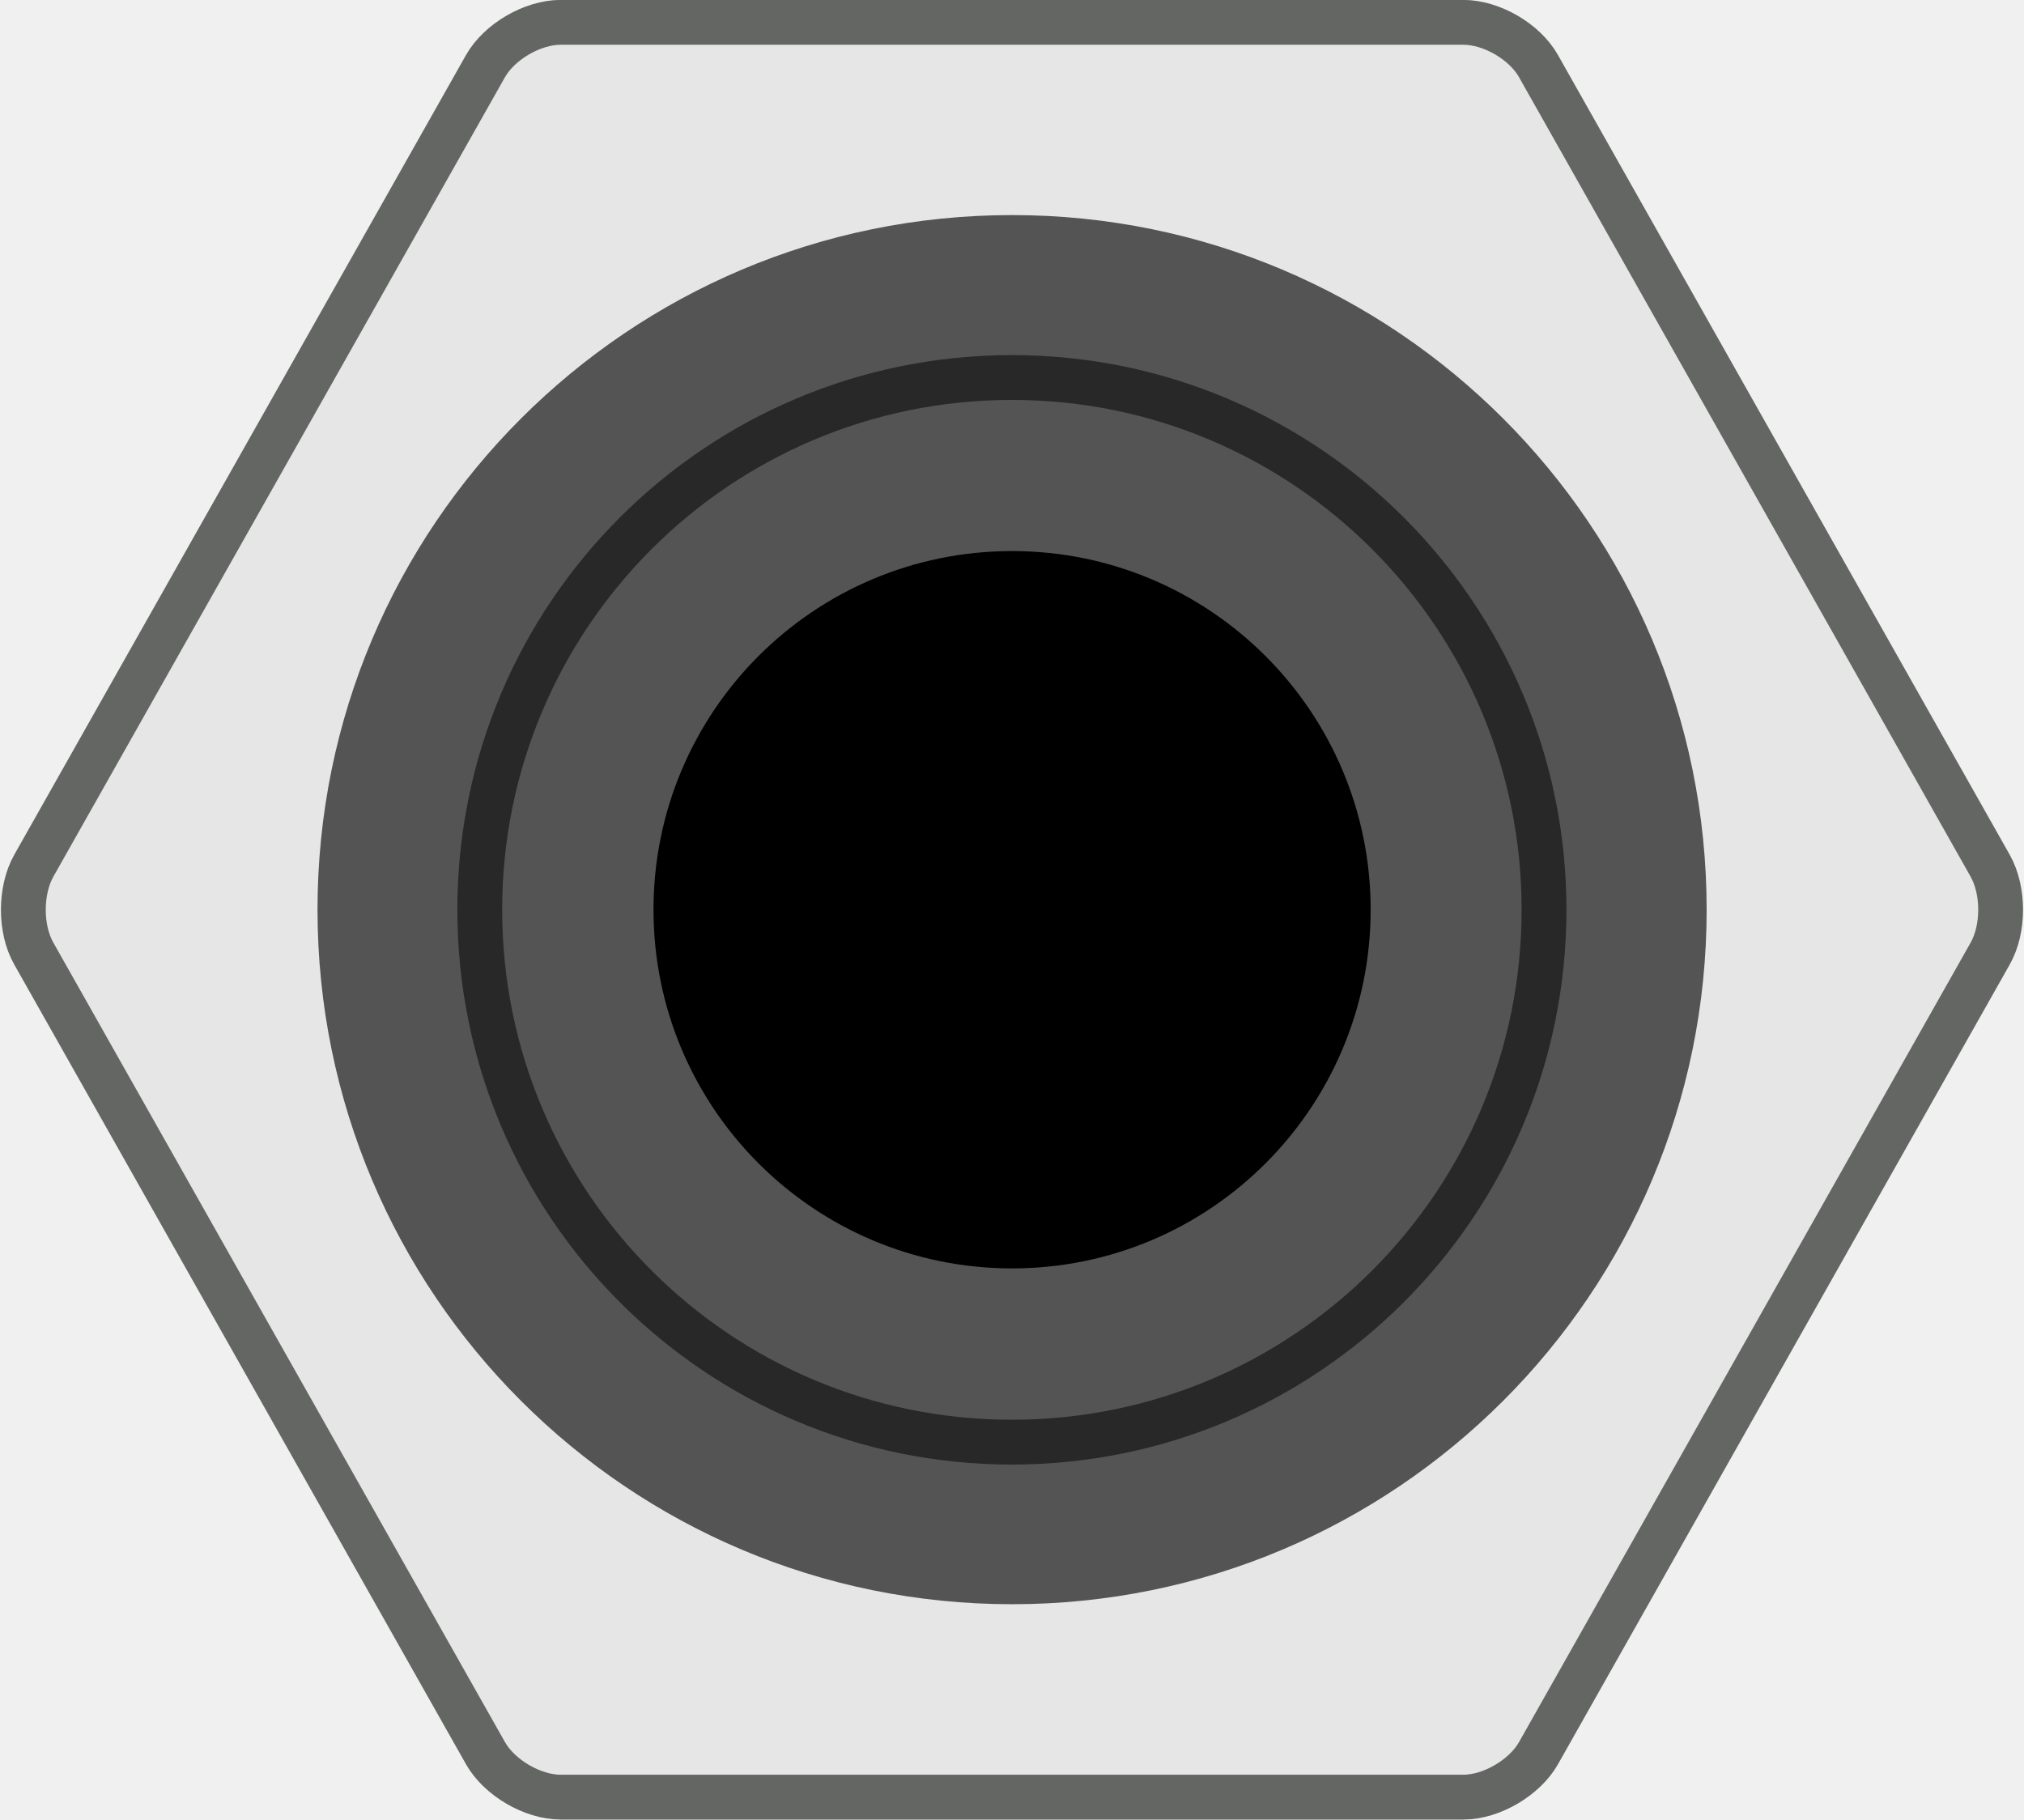
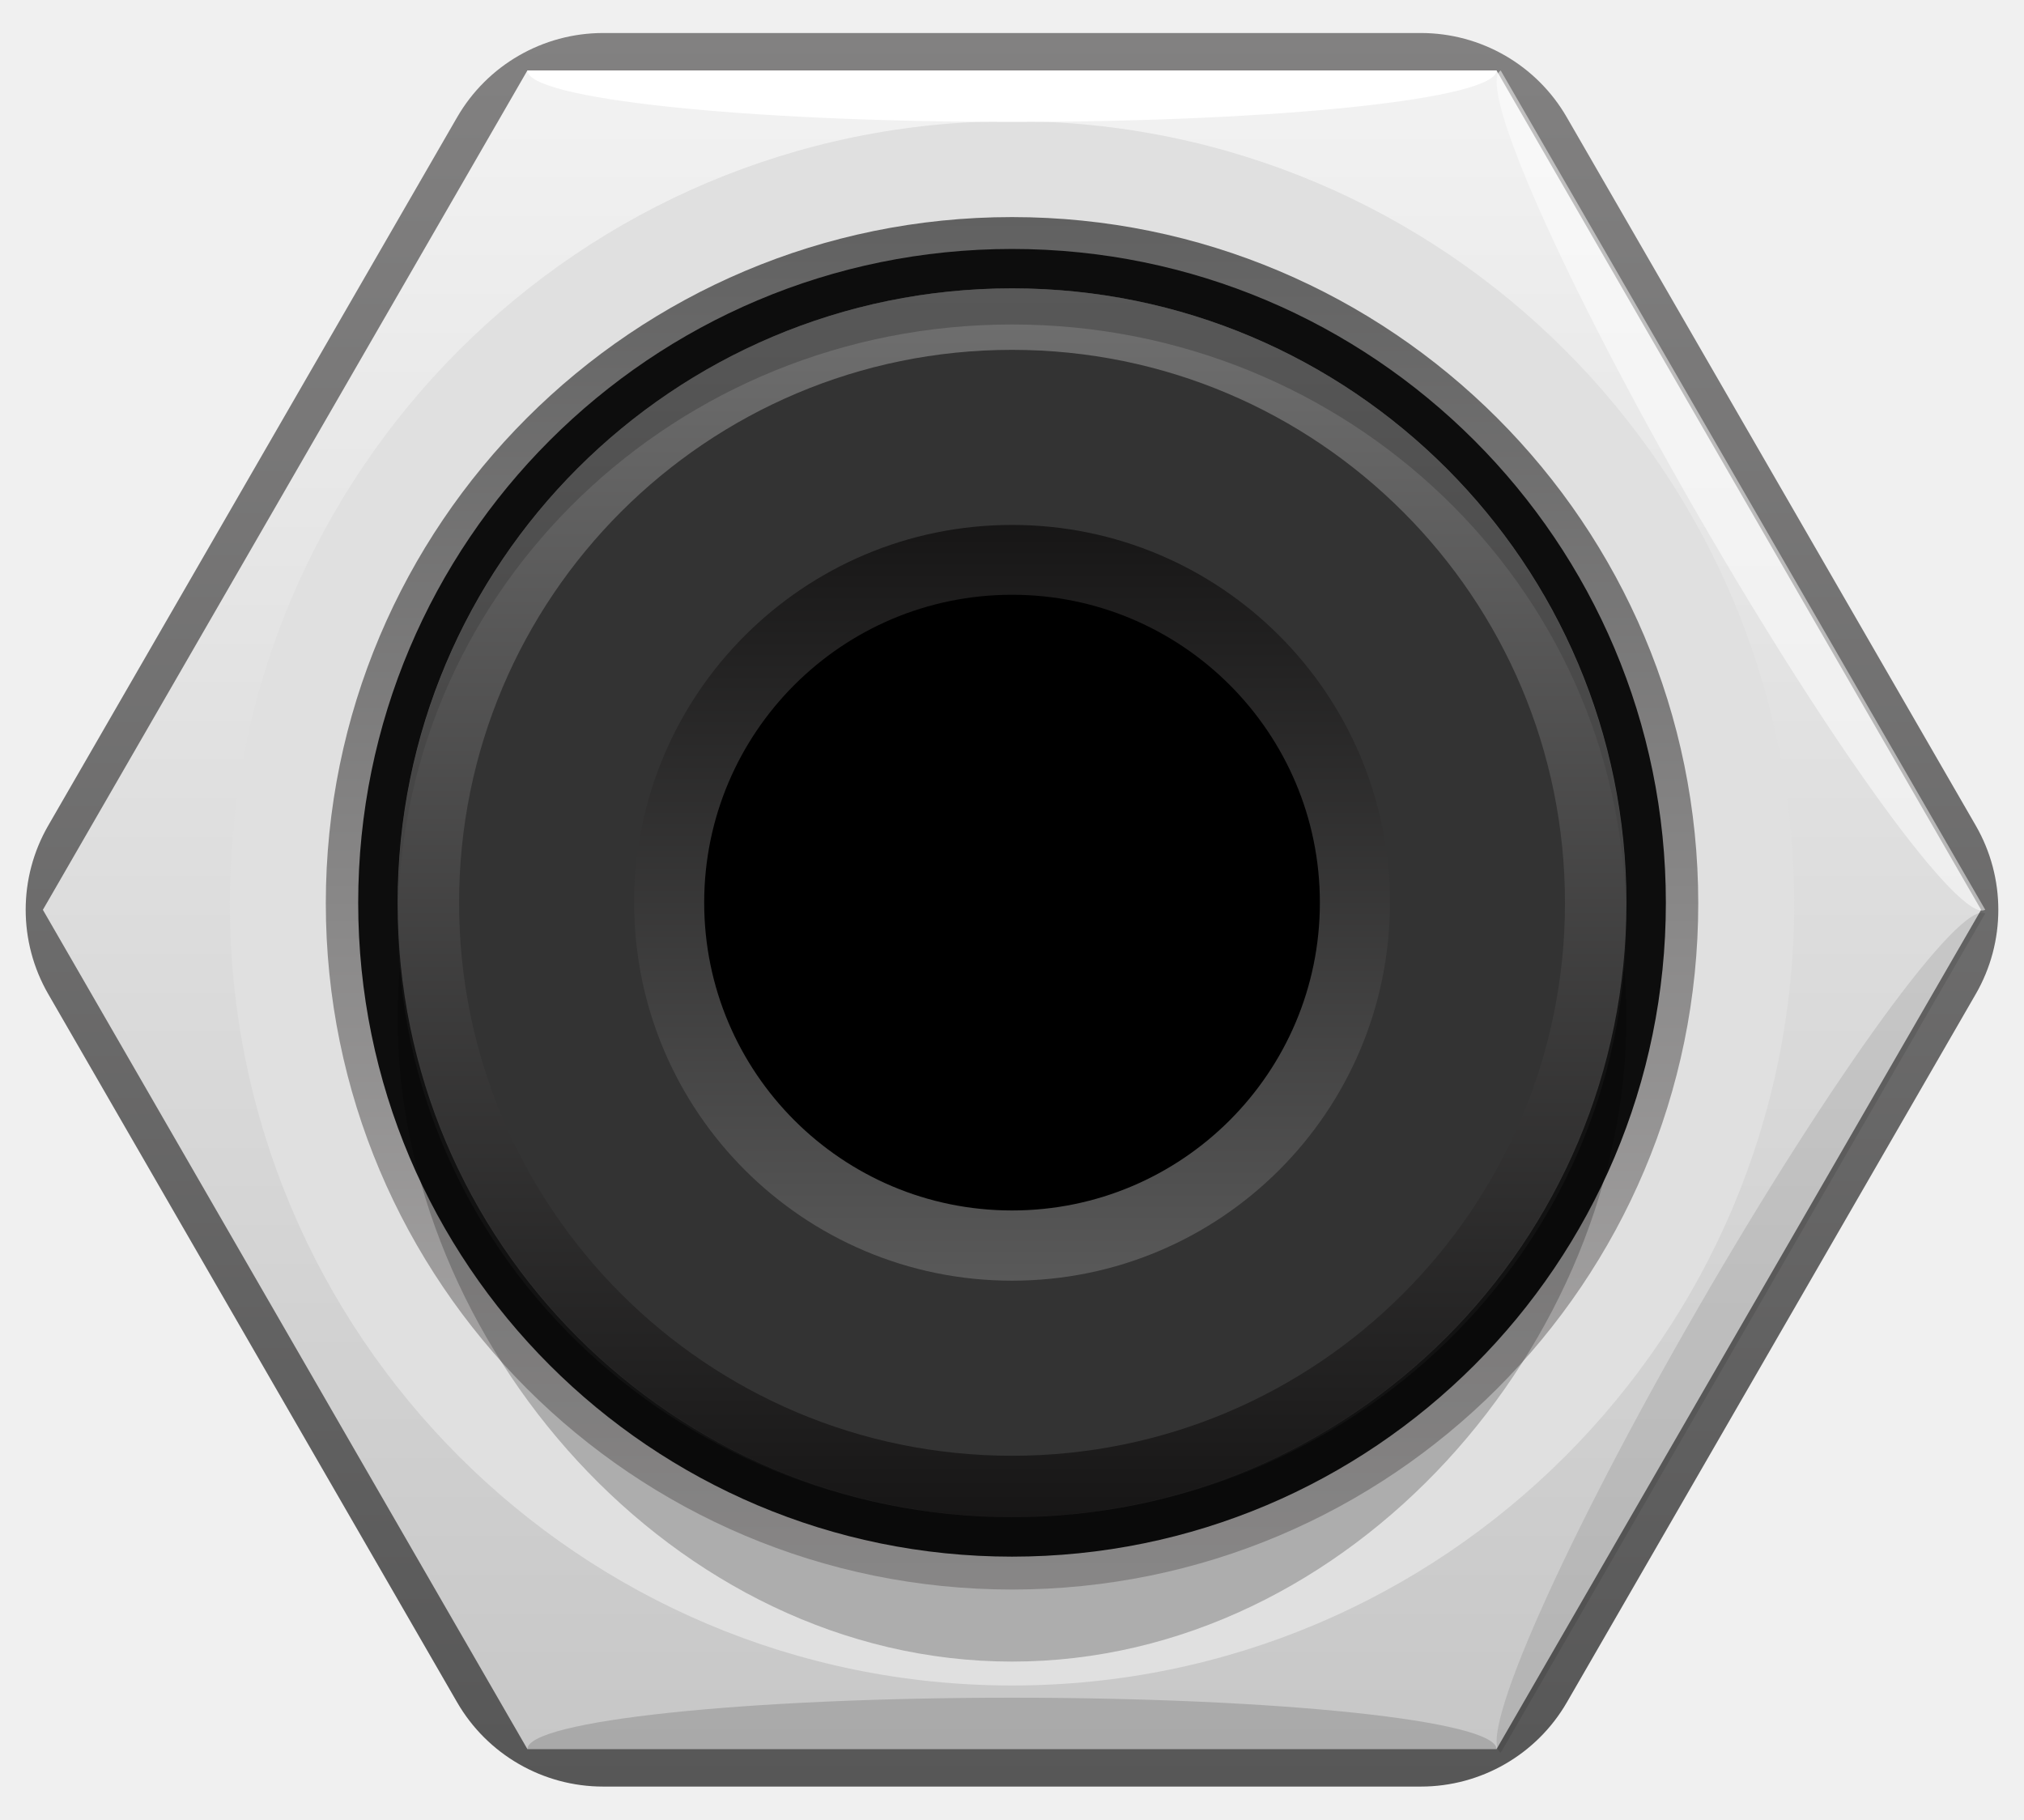
- <svg xmlns="http://www.w3.org/2000/svg" width="11.289mm" height="10.148mm" viewBox="0 0 11.289 10.148" version="1.1" id="svg15246">
-   <defs id="defs15240">
-     <clipPath id="clip89">
-       <rect y="0" x="0" width="18" height="19" id="rect4864" />
-     </clipPath>
-     <clipPath id="clip90">
-       <path d="m 0.898,0.129 h 16.25 v 17.883 h -16.25 z m 0,0" id="path4861" />
-     </clipPath>
-     <mask id="mask44">
-       <g style="filter:url(#alpha)" id="g4858" transform="matrix(0.2645833,0,0,0.2645833,89.35879,128.5777)">
-         <rect x="0" y="0" width="3052.87" height="3351.5" style="fill:#000000;fill-opacity:0.15;stroke:none" id="rect4856" />
-       </g>
-     </mask>
-     <filter id="alpha" filterUnits="objectBoundingBox" x="0" y="0" width="1" height="1">
-       <feColorMatrix type="matrix" in="SourceGraphic" values="0 0 0 0 1 0 0 0 0 1 0 0 0 0 1 0 0 0 1 0" id="feColorMatrix4149" />
-     </filter>
-     <clipPath id="clipPath17821">
-       <rect y="0" x="0" width="18" height="19" id="rect17819" />
-     </clipPath>
-     <clipPath id="clipPath17825">
-       <path d="m 0.898,0.129 h 16.25 v 17.883 h -16.25 z m 0,0" id="path17823" />
-     </clipPath>
-     <clipPath id="clip87">
-       <rect y="0" x="0" width="24" height="26" id="rect4848" />
-     </clipPath>
-     <clipPath id="clip88">
-       <path d="m 0.684,0.922 h 22.68 v 24.938 H 0.684 Z m 0,0" id="path4845" />
-     </clipPath>
-     <mask id="mask43">
-       <g style="filter:url(#alpha)" id="g4842" transform="matrix(0.2645833,0,0,0.2645833,89.35879,128.5777)">
-         <rect x="0" y="0" width="3052.87" height="3351.5" style="fill:#000000;fill-opacity:0.15;stroke:none" id="rect4840" />
-       </g>
-     </mask>
-     <filter id="filter17836" filterUnits="objectBoundingBox" x="0" y="0" width="1" height="1">
-       <feColorMatrix type="matrix" in="SourceGraphic" values="0 0 0 0 1 0 0 0 0 1 0 0 0 0 1 0 0 0 1 0" id="feColorMatrix17834" />
-     </filter>
-     <clipPath id="clipPath17840">
-       <rect y="0" x="0" width="24" height="26" id="rect17838" />
-     </clipPath>
-     <clipPath id="clipPath17844">
-       <path d="m 0.684,0.922 h 22.68 v 24.938 H 0.684 Z m 0,0" id="path17842" />
-     </clipPath>
-     <clipPath id="clip95">
-       <rect y="0" x="0" width="18" height="18" id="rect4912" />
-     </clipPath>
-     <clipPath id="clip96">
-       <path d="M 0.141,0.141 H 17.199 V 17.199 H 0.141 Z m 0,0" id="path4909" />
-     </clipPath>
-     <mask id="mask47">
-       <g style="filter:url(#alpha-3)" id="g4906" transform="matrix(0.2645833,0,0,0.2645833,88.61115,119.1986)">
-         <rect x="0" y="0" width="3052.87" height="3351.5" style="fill:#000000;fill-opacity:0.33;stroke:none" id="rect4904" />
-       </g>
-     </mask>
-     <filter id="alpha-3" filterUnits="objectBoundingBox" x="0" y="0" width="1" height="1">
-       <feColorMatrix type="matrix" in="SourceGraphic" values="0 0 0 0 1 0 0 0 0 1 0 0 0 0 1 0 0 0 1 0" id="feColorMatrix4149-6" />
-     </filter>
-     <clipPath id="clipPath18541">
-       <rect y="0" x="0" width="18" height="18" id="rect18539" />
-     </clipPath>
-     <clipPath id="clipPath18545">
-       <path d="M 0.141,0.141 H 17.199 V 17.199 H 0.141 Z m 0,0" id="path18543" />
-     </clipPath>
-     <clipPath id="clip93">
-       <rect y="0" x="0" width="22" height="24" id="rect4896" />
-     </clipPath>
-     <clipPath id="clip94">
-       <path d="M 0.039,0.039 H 21.301 V 23.422 H 0.039 Z m 0,0" id="path4893" />
-     </clipPath>
-     <mask id="mask46">
-       <g style="filter:url(#alpha-3)" id="g4890" transform="matrix(0.2645833,0,0,0.2645833,88.61115,119.1986)">
-         <rect x="0" y="0" width="3052.87" height="3351.5" style="fill:#000000;fill-opacity:0.15;stroke:none" id="rect4888" />
-       </g>
-     </mask>
-     <filter id="filter18556" filterUnits="objectBoundingBox" x="0" y="0" width="1" height="1">
-       <feColorMatrix type="matrix" in="SourceGraphic" values="0 0 0 0 1 0 0 0 0 1 0 0 0 0 1 0 0 0 1 0" id="feColorMatrix18554" />
-     </filter>
-     <clipPath id="clipPath18560">
-       <rect y="0" x="0" width="22" height="24" id="rect18558" />
-     </clipPath>
-     <clipPath id="clipPath18564">
-       <path d="M 0.039,0.039 H 21.301 V 23.422 H 0.039 Z m 0,0" id="path18562" />
-     </clipPath>
-     <clipPath id="clip91">
-       <rect y="0" x="0" width="29" height="32" id="rect4880" />
-     </clipPath>
-     <clipPath id="clip92">
-       <path d="M 0.508,0.5 H 28.855 V 31.68 H 0.508 Z m 0,0" id="path4877" />
-     </clipPath>
-     <mask id="mask45">
-       <g style="filter:url(#alpha-3)" id="g4874" transform="matrix(0.2645833,0,0,0.2645833,88.61115,119.1986)">
-         <rect x="0" y="0" width="3052.87" height="3351.5" style="fill:#000000;fill-opacity:0.15;stroke:none" id="rect4872" />
-       </g>
-     </mask>
-     <filter id="filter18575" filterUnits="objectBoundingBox" x="0" y="0" width="1" height="1">
-       <feColorMatrix type="matrix" in="SourceGraphic" values="0 0 0 0 1 0 0 0 0 1 0 0 0 0 1 0 0 0 1 0" id="feColorMatrix18573" />
-     </filter>
-     <clipPath id="clipPath18579">
-       <rect y="0" x="0" width="29" height="32" id="rect18577" />
-     </clipPath>
-     <clipPath id="clipPath18583">
-       <path d="M 0.508,0.5 H 28.855 V 31.68 H 0.508 Z m 0,0" id="path18581" />
-     </clipPath>
-     <clipPath id="clip202">
-       <rect y="0" x="0" width="18" height="18" id="rect5795" />
-     </clipPath>
-     <clipPath id="clip203">
-       <path d="M 0.855,0.141 H 17.914 V 17.199 H 0.855 Z m 0,0" id="path5792" />
-     </clipPath>
-     <mask id="mask104">
-       <g style="filter:url(#alpha-7)" id="g5789" transform="matrix(0.2645833,0,0,0.2645833,74.41631,97.61355)">
-         <rect x="0" y="0" width="3052.87" height="3351.5" style="fill:#000000;fill-opacity:0.33;stroke:none" id="rect5787" />
-       </g>
-     </mask>
-     <filter id="alpha-7" filterUnits="objectBoundingBox" x="0" y="0" width="1" height="1">
-       <feColorMatrix type="matrix" in="SourceGraphic" values="0 0 0 0 1 0 0 0 0 1 0 0 0 0 1 0 0 0 1 0" id="feColorMatrix4149-5" />
-     </filter>
-     <clipPath id="clipPath18765">
-       <rect y="0" x="0" width="18" height="18" id="rect18763" />
-     </clipPath>
-     <clipPath id="clipPath18769">
-       <path d="M 0.855,0.141 H 17.914 V 17.199 H 0.855 Z m 0,0" id="path18767" />
-     </clipPath>
-   </defs>
-   <g id="layer1" transform="translate(-60.31806,-89.10642)">
-     <path id="path9179" d="m 63.445,99.13 c -0.157,0 -0.342,-0.109 -0.419,-0.245 l -2.52,-4.461 c -0.077,-0.136 -0.077,-0.35 0,-0.488 l 2.52,-4.461 c 0.077,-0.136 0.262,-0.244 0.419,-0.244 h 5.035 c 0.157,0 0.342,0.107 0.419,0.244 l 2.52,4.461 c 0.077,0.138 0.077,0.351 0,0.488 l -2.52,4.461 c -0.077,0.136 -0.262,0.245 -0.419,0.245 z m 0,0" style="fill:#e6e6e6;fill-opacity:1;fill-rule:nonzero;stroke:#636663;stroke-width:0.25;stroke-miterlimit:4;stroke-dasharray:none;stroke-opacity:1" />
-     <path id="path9183" d="m 62.089,94.18 c 0,-2.139 1.735,-3.874 3.874,-3.874 2.139,0 3.874,1.735 3.874,3.874 0,2.14 -1.735,3.874 -3.874,3.874 -2.139,0 -3.874,-1.734 -3.874,-3.874" style="fill:#545454;fill-opacity:1;fill-rule:nonzero;stroke:none;stroke-width:0.353" />
-     <path id="path9185" d="m 63.963,94.18 c 0,-1.104 0.894,-2 2,-2 1.104,0 2,0.896 2,2 0,1.105 -0.896,2.001 -2,2.001 -1.105,0 -2,-0.896 -2,-2.001" style="fill:#000000;fill-opacity:1;fill-rule:nonzero;stroke:none;stroke-width:0.353" />
-     <path style="fill:none;fill-opacity:1;fill-rule:nonzero;stroke:#272827;stroke-width:0.25;stroke-miterlimit:4;stroke-dasharray:none;stroke-opacity:1" d="m 62.994,94.18 c 0,-1.638 1.328,-2.968 2.968,-2.968 1.638,0 2.968,1.33 2.968,2.968 0,1.641 -1.33,2.97 -2.968,2.97 -1.641,0 -2.968,-1.33 -2.968,-2.97" id="path18865" />
+ <svg xmlns="http://www.w3.org/2000/svg" version="1.0" id="svg15246" x="0px" y="0px" width="31.999px" height="28.767px" viewBox="0 0 31.999 28.767" enable-background="new 0 0 31.999 28.767" xml:space="preserve">
+   <linearGradient id="SVGID_1_" gradientUnits="userSpaceOnUse" x1="15.999" y1="0.522" x2="15.999" y2="28.245">
+     <stop offset="0" style="stop-color:#828181" />
+     <stop offset="1" style="stop-color:#575757" />
+   </linearGradient>
+   <path fill="url(#SVGID_1_)" d="M22.464,0.522H9.535c-0.952,0-1.832,0.508-2.308,1.332l-6.464,11.197  c-0.476,0.824-0.476,1.84,0,2.665l6.464,11.197c0.476,0.824,1.356,1.332,2.308,1.332h12.929  c0.952,0,1.832-0.508,2.308-1.332l6.464-11.197c0.476-0.824,0.476-1.84,0-2.665L24.771,1.855  C24.296,1.03,23.416,0.522,22.464,0.522z" />
+   <linearGradient id="SVGID_2_" gradientUnits="userSpaceOnUse" x1="15.999" y1="1.114" x2="15.999" y2="27.653">
+     <stop offset="0.006" style="stop-color:#F2F2F2" />
+     <stop offset="1" style="stop-color:#C7C7C7" />
+   </linearGradient>
+   <polygon fill="url(#SVGID_2_)" points="23.66,1.114 8.338,1.114 0.678,14.384 8.338,27.653 23.66,27.653   31.321,14.384 " />
+   <circle fill="#E0E0E0" cx="16" cy="14.281" r="12.366" />
+   <linearGradient id="SVGID_3_" gradientUnits="userSpaceOnUse" x1="-1239.256" y1="-380.047" x2="-1217.558" y2="-380.047" gradientTransform="matrix(0 -1 -1 0 -364.0472 -1214.126)">
+     <stop offset="0" style="stop-color:#B0AEAE" />
+     <stop offset="1" style="stop-color:#616161" />
+   </linearGradient>
+   <circle fill="url(#SVGID_3_)" cx="16" cy="14.281" r="10.849" />
+   <circle fill="#0D0D0D" cx="16" cy="14.273" r="10.337" />
+   <circle cx="16" cy="14.273" r="4.739" />
+   <path opacity="0.23" d="M16,6.843c5.365,0,9.714,4.143,9.714,9.253s-4.349,10.173-9.714,10.173  s-9.714-5.063-9.714-10.173S10.634,6.843,16,6.843z" />
+   <linearGradient id="SVGID_4_" gradientUnits="userSpaceOnUse" x1="-1881.013" y1="25.221" x2="-1881.013" y2="5.792" gradientTransform="matrix(-1 0 0 -1 -1865.013 29.77966)">
+     <stop offset="0.006" style="stop-color:#707070" />
+     <stop offset="1" style="stop-color:#171616" />
+   </linearGradient>
+   <circle fill="url(#SVGID_4_)" cx="16" cy="14.273" r="9.714" />
+   <circle fill="#333333" cx="16" cy="14.273" r="8.742" />
+   <g opacity="0.5">
+     <path fill="#404040" d="M16,5.13c5.313,0,9.623,4.145,9.701,9.285   c0.001-0.049,0.007-0.096,0.007-0.145c0-5.364-4.346-9.712-9.708-9.712S6.291,8.906,6.291,14.27   c0,0.049,0.007,0.096,0.007,0.145C6.377,9.275,10.687,5.13,16,5.13z" />
+     <path opacity="0.28" fill="#404040" d="M6.299,14.415c-0.001,0.047-0.007,0.093-0.007,0.141   c0,5.206,4.347,9.426,9.708,9.426C10.687,23.982,6.377,19.711,6.299,14.415z" />
+     <path opacity="0.28" fill="#404040" d="M16,23.982c5.362,0,9.708-4.22,9.708-9.426   c0-0.048-0.007-0.093-0.007-0.141C25.622,19.711,21.312,23.982,16,23.982z" />
  </g>
+   <linearGradient id="SVGID_5_" gradientUnits="userSpaceOnUse" x1="-1881.013" y1="9.533" x2="-1881.013" y2="21.48" gradientTransform="matrix(-1 0 0 -1 -1865.013 29.77966)">
+     <stop offset="0" style="stop-color:#595959" />
+     <stop offset="1" style="stop-color:#171616" />
+   </linearGradient>
+   <circle fill="url(#SVGID_5_)" cx="16" cy="14.273" r="5.974" />
+   <circle cx="16" cy="14.27" r="4.867" />
+   <path fill="#FFFFFF" d="M23.66,1.114c0,0.449-3.43,0.813-7.661,0.813S8.339,1.563,8.339,1.114H23.66z" />
+   <g opacity="0.15">
+     <path d="M23.66,27.653c0-0.449-3.43-0.813-7.661-0.813s-7.661,0.364-7.661,0.813H23.66z" />
+   </g>
+   <g opacity="0.1">
+     <path d="M31.386,14.442c-0.389-0.225-2.419,2.564-4.534,6.228s-3.515,6.816-3.126,7.041L31.386,14.442z   " />
+   </g>
+   <path opacity="0.5" fill="#FFFFFF" d="M31.386,14.383c-0.389,0.225-2.419-2.564-4.534-6.228  s-3.515-6.816-3.126-7.041L31.386,14.383z" />
</svg>
